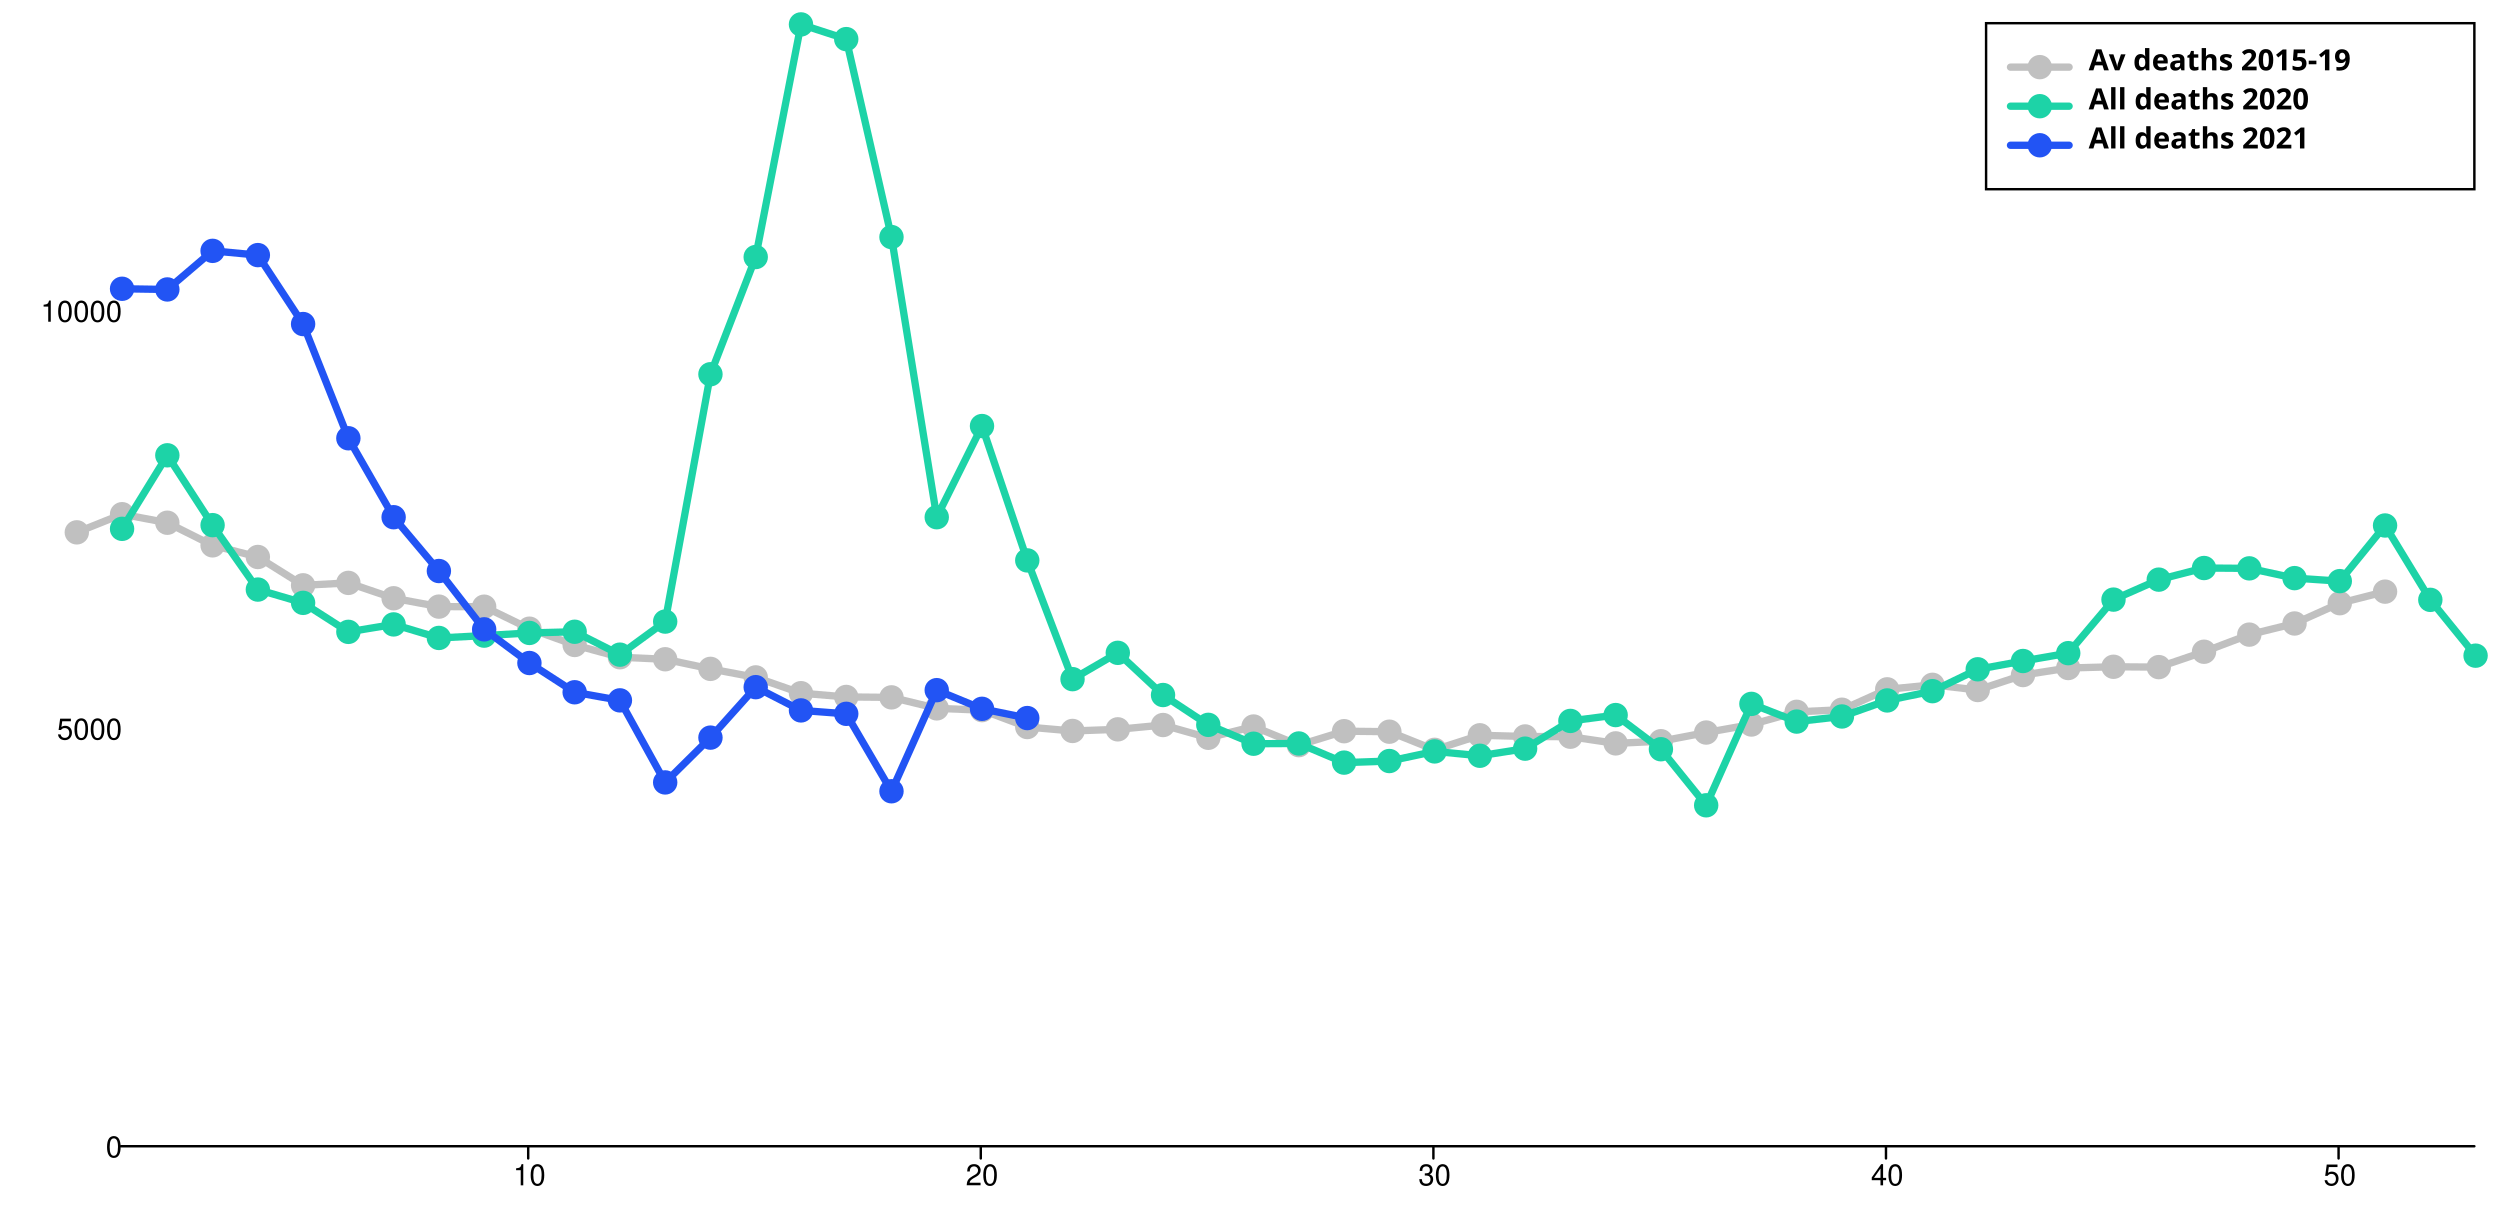
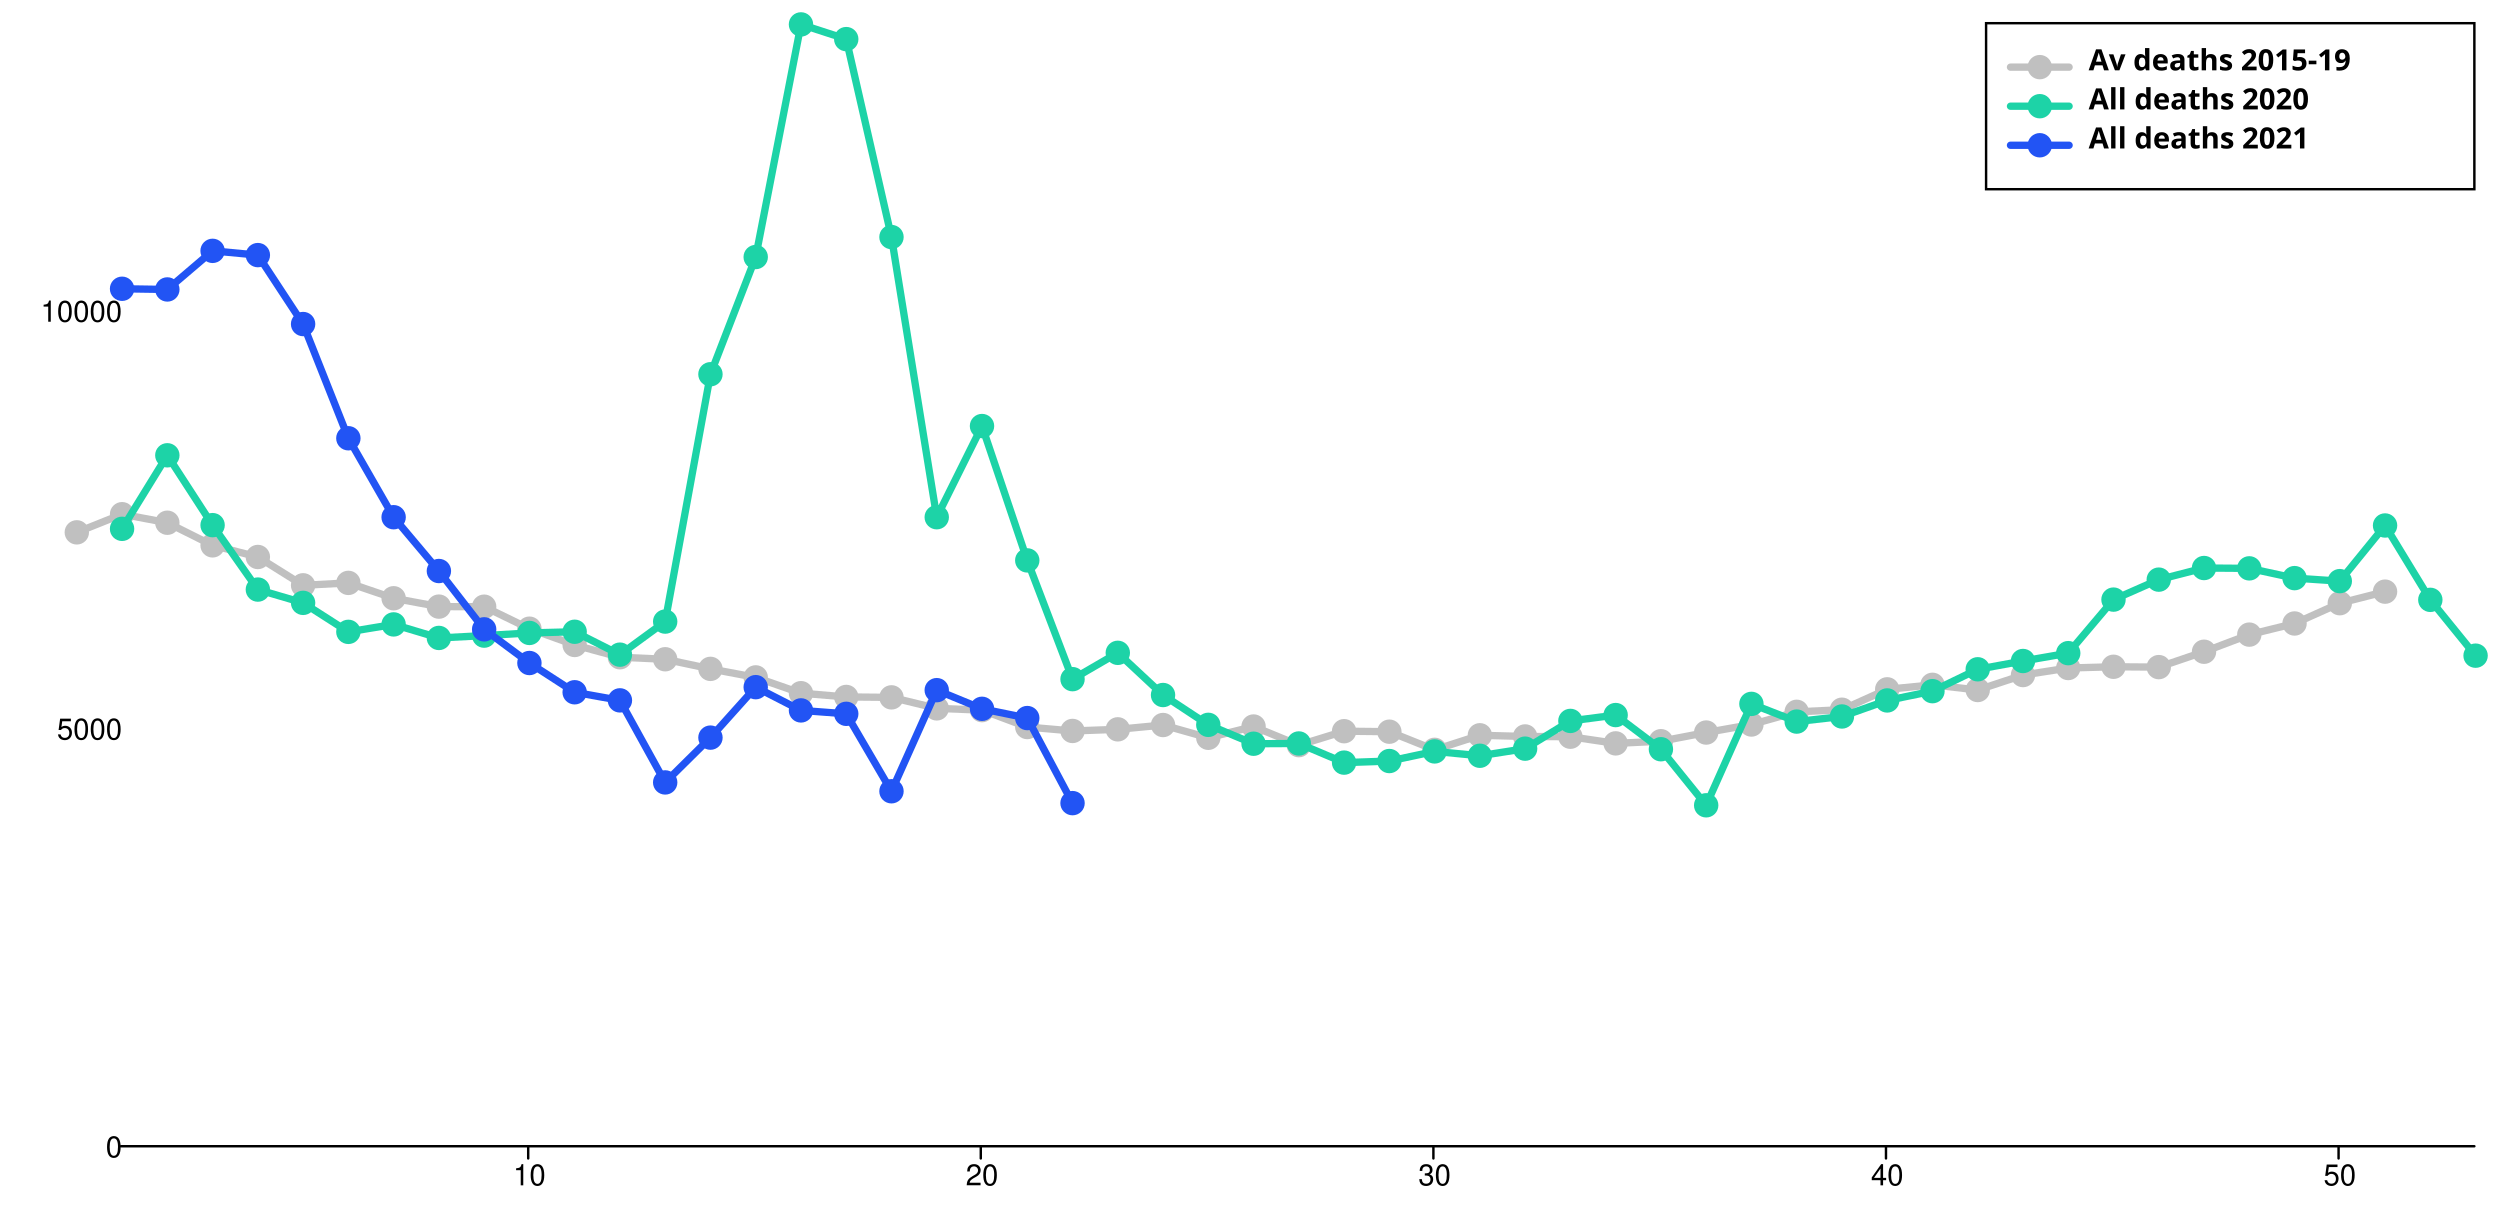
<svg xmlns="http://www.w3.org/2000/svg" width="1024" height="500" viewBox="0 0 1024 500" style="overflow:display" preserveAspectRatio="xMinYMin meet" overflow="visible">
  <defs>
    <style>
	.data-series path.line { fill-opacity: 0; stroke: black; }
	.data-series:hover path.line, .data-series.on path.line { cursor:pointer; }
	.data-series path.line.dotted { stroke-dasharray: 12 20 }
	#baseline:hover path.line, #baseline.on path.line { stroke-width: 5; }
	.data-series-0:hover circle, .data-series-0.on circle { display: inline; cursor:pointer; }
	#all-deaths-2020-over80:hover path.line, #all-deaths-2020-over80.on path.line { stroke-width: 5; }
	.data-series-1:hover circle, .data-series-1.on circle { display: inline; cursor:pointer; }
	#all-deaths-2021-over80:hover path.line, #all-deaths-2021-over80.on path.line { stroke-width: 5; }
	.data-series-2:hover circle, .data-series-2.on circle { display: inline; cursor:pointer; }
	.key rect { fill:transparent;stroke-width:1;stroke:black; }
	.key text { text-anchor:start;dominant-baseline:hanging;font-weight:bold;fill:black;stroke-width:0;font-family:sans-serif; }
	.graph-grid { font-family: "Helvetica Neue",Helvetica,Arial,"Lucida Grande",sans-serif; }
	.graph-grid line { stroke: black; stroke-width: 1; stroke-linecap: round; }
	.graph-grid.graph-grid-x text { text-anchor: middle; dominant-baseline: hanging; transform: translateY(10px); }
	.graph-grid.graph-grid-y text { text-anchor: end; dominant-baseline: middle; transform: translateX(-10px); }
	</style>
  </defs>
  <g class="graph-grid graph-grid-y">
    <line x1="49.50" y1="469.50" x2="1013.50" y2="469.50" data-left="50" />
    <text x="60" y="470" text-anchor="end">0</text>
    <text x="60" y="298.882" text-anchor="end">5000</text>
    <text x="60" y="127.764" text-anchor="end">10000</text>
    <text style="text-anchor:middle;dominant-baseline:hanging;font-weight:bold;transform: translateY(240px) rotate(-90deg);" />
  </g>
  <g class="graph-grid graph-grid-x">
    <line class="tick" x1="216.35" y1="469.50" x2="216.35" y2="474.50" />
    <text x="216.846" y="470" text-anchor="middle">10</text>
    <line class="tick" x1="401.73" y1="469.50" x2="401.73" y2="474.50" />
    <text x="402.231" y="470" text-anchor="middle">20</text>
    <line class="tick" x1="587.12" y1="469.50" x2="587.12" y2="474.50" />
    <text x="587.615" y="470" text-anchor="middle">30</text>
    <line class="tick" x1="772.50" y1="469.50" x2="772.50" y2="474.50" />
    <text x="773" y="470" text-anchor="middle">40</text>
    <line class="tick" x1="957.88" y1="469.50" x2="957.88" y2="474.50" />
    <text x="958.385" y="470" text-anchor="middle">50</text>
    <text style="text-anchor:middle;dominant-baseline:hanging;font-weight:bold;transform: translateY(240px) rotate(-90deg);" />
  </g>
  <g id="baseline" class="data-series data-series-0">
    <path d="M 31.46,218.05L 50.00,210.62L 68.54,214.11L 87.08,223.38L 105.62,228.14L 124.15,239.74L 142.69,238.75L 161.23,245.05L 179.77,248.47L 198.31,248.50L 216.85,257.51L 235.38,264.18L 253.92,269.21L 272.46,270.03L 291.00,273.97L 309.54,277.46L 328.08,283.93L 346.62,285.47L 365.15,285.64L 383.69,290.15L 402.23,290.87L 420.77,297.79L 439.31,299.40L 457.85,298.74L 476.38,296.97L 494.92,302.20L 513.46,297.58L 532.00,305.21L 550.54,299.50L 569.08,299.70L 587.62,307.13L 606.15,301.17L 624.69,301.65L 643.23,301.76L 661.77,304.49L 680.31,303.60L 698.85,300.05L 717.38,296.76L 735.92,291.56L 754.46,290.70L 773.00,282.35L 791.54,280.50L 810.08,282.63L 828.62,276.50L 847.15,273.62L 865.69,273.11L 884.23,273.25L 902.77,266.95L 921.31,259.94L 939.85,255.38L 958.38,247.07L 976.92,242.34" class="line" style="stroke:silver" stroke-width="3" stroke-linecap="round" />
    <circle cx="31.46" cy="218.05" data-y="7362.00" data-x="0" r="5" fill="silver" />
    <circle cx="50.00" cy="210.62" data-y="7579.00" data-x="1" r="5" fill="silver" />
    <circle cx="68.54" cy="214.11" data-y="7477.00" data-x="2" r="5" fill="silver" />
    <circle cx="87.08" cy="223.38" data-y="7206.00" data-x="3" r="5" fill="silver" />
    <circle cx="105.62" cy="228.14" data-y="7067.00" data-x="4" r="5" fill="silver" />
    <circle cx="124.15" cy="239.74" data-y="6728.00" data-x="5" r="5" fill="silver" />
    <circle cx="142.69" cy="238.75" data-y="6757.00" data-x="6" r="5" fill="silver" />
    <circle cx="161.23" cy="245.05" data-y="6573.00" data-x="7" r="5" fill="silver" />
    <circle cx="179.77" cy="248.47" data-y="6473.00" data-x="8" r="5" fill="silver" />
    <circle cx="198.31" cy="248.50" data-y="6472.00" data-x="9" r="5" fill="silver" />
    <circle cx="216.85" cy="257.51" data-y="6209.00" data-x="10" r="5" fill="silver" />
    <circle cx="235.38" cy="264.18" data-y="6014.00" data-x="11" r="5" fill="silver" />
    <circle cx="253.92" cy="269.21" data-y="5867.00" data-x="12" r="5" fill="silver" />
    <circle cx="272.46" cy="270.03" data-y="5843.00" data-x="13" r="5" fill="silver" />
    <circle cx="291.00" cy="273.97" data-y="5728.00" data-x="14" r="5" fill="silver" />
    <circle cx="309.54" cy="277.46" data-y="5626.00" data-x="15" r="5" fill="silver" />
    <circle cx="328.08" cy="283.93" data-y="5437.00" data-x="16" r="5" fill="silver" />
    <circle cx="346.62" cy="285.47" data-y="5392.00" data-x="17" r="5" fill="silver" />
    <circle cx="365.15" cy="285.64" data-y="5387.00" data-x="18" r="5" fill="silver" />
    <circle cx="383.69" cy="290.15" data-y="5255.00" data-x="19" r="5" fill="silver" />
    <circle cx="402.23" cy="290.87" data-y="5234.00" data-x="20" r="5" fill="silver" />
    <circle cx="420.77" cy="297.79" data-y="5032.00" data-x="21" r="5" fill="silver" />
    <circle cx="439.31" cy="299.40" data-y="4985.00" data-x="22" r="5" fill="silver" />
    <circle cx="457.85" cy="298.74" data-y="5004.00" data-x="23" r="5" fill="silver" />
    <circle cx="476.38" cy="296.97" data-y="5056.00" data-x="24" r="5" fill="silver" />
    <circle cx="494.92" cy="302.20" data-y="4903.00" data-x="25" r="5" fill="silver" />
    <circle cx="513.46" cy="297.58" data-y="5038.00" data-x="26" r="5" fill="silver" />
    <circle cx="532.00" cy="305.21" data-y="4815.00" data-x="27" r="5" fill="silver" />
    <circle cx="550.54" cy="299.50" data-y="4982.00" data-x="28" r="5" fill="silver" />
    <circle cx="569.08" cy="299.70" data-y="4976.00" data-x="29" r="5" fill="silver" />
    <circle cx="587.62" cy="307.13" data-y="4759.00" data-x="30" r="5" fill="silver" />
    <circle cx="606.15" cy="301.17" data-y="4933.00" data-x="31" r="5" fill="silver" />
    <circle cx="624.69" cy="301.65" data-y="4919.00" data-x="32" r="5" fill="silver" />
    <circle cx="643.23" cy="301.76" data-y="4916.00" data-x="33" r="5" fill="silver" />
    <circle cx="661.77" cy="304.49" data-y="4836.00" data-x="34" r="5" fill="silver" />
    <circle cx="680.31" cy="303.60" data-y="4862.00" data-x="35" r="5" fill="silver" />
    <circle cx="698.85" cy="300.05" data-y="4966.00" data-x="36" r="5" fill="silver" />
    <circle cx="717.38" cy="296.76" data-y="5062.00" data-x="37" r="5" fill="silver" />
    <circle cx="735.92" cy="291.56" data-y="5214.00" data-x="38" r="5" fill="silver" />
    <circle cx="754.46" cy="290.70" data-y="5239.00" data-x="39" r="5" fill="silver" />
    <circle cx="773.00" cy="282.35" data-y="5483.00" data-x="40" r="5" fill="silver" />
    <circle cx="791.54" cy="280.50" data-y="5537.00" data-x="41" r="5" fill="silver" />
    <circle cx="810.08" cy="282.63" data-y="5475.00" data-x="42" r="5" fill="silver" />
    <circle cx="828.62" cy="276.50" data-y="5654.00" data-x="43" r="5" fill="silver" />
    <circle cx="847.15" cy="273.62" data-y="5738.00" data-x="44" r="5" fill="silver" />
    <circle cx="865.69" cy="273.11" data-y="5753.00" data-x="45" r="5" fill="silver" />
    <circle cx="884.23" cy="273.25" data-y="5749.00" data-x="46" r="5" fill="silver" />
    <circle cx="902.77" cy="266.95" data-y="5933.00" data-x="47" r="5" fill="silver" />
    <circle cx="921.31" cy="259.94" data-y="6138.00" data-x="48" r="5" fill="silver" />
    <circle cx="939.85" cy="255.38" data-y="6271.00" data-x="49" r="5" fill="silver" />
    <circle cx="958.38" cy="247.07" data-y="6514.00" data-x="50" r="5" fill="silver" />
    <circle cx="976.92" cy="242.34" data-y="6652.00" data-x="51" r="5" fill="silver" />
  </g>
  <g id="all-deaths-2020-over80" class="data-series data-series-1">
    <path d="M 50.00,216.61L 68.54,186.49L 87.08,215.10L 105.62,241.49L 124.15,246.93L 142.69,258.81L 161.23,255.76L 179.77,261.30L 198.31,260.35L 216.85,259.25L 235.38,258.77L 253.92,268.15L 272.46,254.60L 291.00,153.29L 309.54,105.28L 328.08,10.00L 346.62,16.02L 365.15,97.10L 383.69,211.85L 402.23,174.51L 420.77,229.54L 439.31,278.18L 457.85,267.40L 476.38,284.68L 494.92,296.90L 513.46,304.63L 532.00,304.53L 550.54,312.37L 569.08,311.72L 587.62,307.78L 606.15,309.56L 624.69,306.65L 643.23,295.29L 661.77,292.89L 680.31,306.89L 698.85,329.85L 717.38,288.31L 735.92,295.56L 754.46,293.47L 773.00,286.90L 791.54,283.10L 810.08,274.14L 828.62,270.75L 847.15,267.53L 865.69,245.60L 884.23,237.42L 902.77,232.66L 921.31,232.80L 939.85,236.80L 958.38,238.03L 976.92,215.24L 995.46,245.70L 1014.00,268.56" class="line" style="stroke:#1DD3A7" stroke-width="3" stroke-linecap="round" />
    <circle cx="50.00" cy="216.61" data-y="7404.00" data-x="1" r="5" fill="#1DD3A7" />
    <circle cx="68.54" cy="186.49" data-y="8284.00" data-x="2" r="5" fill="#1DD3A7" />
    <circle cx="87.08" cy="215.10" data-y="7448.00" data-x="3" r="5" fill="#1DD3A7" />
    <circle cx="105.62" cy="241.49" data-y="6677.00" data-x="4" r="5" fill="#1DD3A7" />
    <circle cx="124.15" cy="246.93" data-y="6518.00" data-x="5" r="5" fill="#1DD3A7" />
    <circle cx="142.69" cy="258.81" data-y="6171.00" data-x="6" r="5" fill="#1DD3A7" />
    <circle cx="161.23" cy="255.76" data-y="6260.00" data-x="7" r="5" fill="#1DD3A7" />
    <circle cx="179.77" cy="261.30" data-y="6098.00" data-x="8" r="5" fill="#1DD3A7" />
    <circle cx="198.31" cy="260.35" data-y="6126.00" data-x="9" r="5" fill="#1DD3A7" />
    <circle cx="216.85" cy="259.25" data-y="6158.00" data-x="10" r="5" fill="#1DD3A7" />
    <circle cx="235.38" cy="258.77" data-y="6172.00" data-x="11" r="5" fill="#1DD3A7" />
    <circle cx="253.92" cy="268.15" data-y="5898.00" data-x="12" r="5" fill="#1DD3A7" />
    <circle cx="272.46" cy="254.60" data-y="6294.00" data-x="13" r="5" fill="#1DD3A7" />
    <circle cx="291.00" cy="153.29" data-y="9254.00" data-x="14" r="5" fill="#1DD3A7" />
    <circle cx="309.54" cy="105.28" data-y="10657.00" data-x="15" r="5" fill="#1DD3A7" />
    <circle cx="328.08" cy="10.00" data-y="13441.00" data-x="16" r="5" fill="#1DD3A7" />
    <circle cx="346.62" cy="16.02" data-y="13265.00" data-x="17" r="5" fill="#1DD3A7" />
    <circle cx="365.15" cy="97.10" data-y="10896.00" data-x="18" r="5" fill="#1DD3A7" />
    <circle cx="383.69" cy="211.85" data-y="7543.00" data-x="19" r="5" fill="#1DD3A7" />
    <circle cx="402.23" cy="174.51" data-y="8634.00" data-x="20" r="5" fill="#1DD3A7" />
    <circle cx="420.77" cy="229.54" data-y="7026.00" data-x="21" r="5" fill="#1DD3A7" />
    <circle cx="439.31" cy="278.18" data-y="5605.00" data-x="22" r="5" fill="#1DD3A7" />
    <circle cx="457.85" cy="267.40" data-y="5920.00" data-x="23" r="5" fill="#1DD3A7" />
    <circle cx="476.38" cy="284.68" data-y="5415.00" data-x="24" r="5" fill="#1DD3A7" />
    <circle cx="494.92" cy="296.90" data-y="5058.00" data-x="25" r="5" fill="#1DD3A7" />
    <circle cx="513.46" cy="304.63" data-y="4832.00" data-x="26" r="5" fill="#1DD3A7" />
    <circle cx="532.00" cy="304.53" data-y="4835.00" data-x="27" r="5" fill="#1DD3A7" />
    <circle cx="550.54" cy="312.37" data-y="4606.00" data-x="28" r="5" fill="#1DD3A7" />
    <circle cx="569.08" cy="311.72" data-y="4625.00" data-x="29" r="5" fill="#1DD3A7" />
    <circle cx="587.62" cy="307.78" data-y="4740.00" data-x="30" r="5" fill="#1DD3A7" />
    <circle cx="606.15" cy="309.56" data-y="4688.00" data-x="31" r="5" fill="#1DD3A7" />
    <circle cx="624.69" cy="306.65" data-y="4773.00" data-x="32" r="5" fill="#1DD3A7" />
    <circle cx="643.23" cy="295.29" data-y="5105.00" data-x="33" r="5" fill="#1DD3A7" />
    <circle cx="661.77" cy="292.89" data-y="5175.00" data-x="34" r="5" fill="#1DD3A7" />
    <circle cx="680.31" cy="306.89" data-y="4766.00" data-x="35" r="5" fill="#1DD3A7" />
    <circle cx="698.85" cy="329.85" data-y="4095.00" data-x="36" r="5" fill="#1DD3A7" />
    <circle cx="717.38" cy="288.31" data-y="5309.00" data-x="37" r="5" fill="#1DD3A7" />
    <circle cx="735.92" cy="295.56" data-y="5097.00" data-x="38" r="5" fill="#1DD3A7" />
    <circle cx="754.46" cy="293.47" data-y="5158.00" data-x="39" r="5" fill="#1DD3A7" />
    <circle cx="773.00" cy="286.90" data-y="5350.00" data-x="40" r="5" fill="#1DD3A7" />
    <circle cx="791.54" cy="283.10" data-y="5461.00" data-x="41" r="5" fill="#1DD3A7" />
    <circle cx="810.08" cy="274.14" data-y="5723.00" data-x="42" r="5" fill="#1DD3A7" />
    <circle cx="828.62" cy="270.75" data-y="5822.00" data-x="43" r="5" fill="#1DD3A7" />
    <circle cx="847.15" cy="267.53" data-y="5916.00" data-x="44" r="5" fill="#1DD3A7" />
    <circle cx="865.69" cy="245.60" data-y="6557.00" data-x="45" r="5" fill="#1DD3A7" />
    <circle cx="884.23" cy="237.42" data-y="6796.00" data-x="46" r="5" fill="#1DD3A7" />
    <circle cx="902.77" cy="232.66" data-y="6935.00" data-x="47" r="5" fill="#1DD3A7" />
    <circle cx="921.31" cy="232.80" data-y="6931.00" data-x="48" r="5" fill="#1DD3A7" />
    <circle cx="939.85" cy="236.80" data-y="6814.00" data-x="49" r="5" fill="#1DD3A7" />
    <circle cx="958.38" cy="238.03" data-y="6778.00" data-x="50" r="5" fill="#1DD3A7" />
    <circle cx="976.92" cy="215.24" data-y="7444.00" data-x="51" r="5" fill="#1DD3A7" />
    <circle cx="995.46" cy="245.70" data-y="6554.00" data-x="52" r="5" fill="#1DD3A7" />
    <circle cx="1014.00" cy="268.56" data-y="5886.00" data-x="53" r="5" fill="#1DD3A7" />
  </g>
  <g id="all-deaths-2021-over80" class="data-series data-series-2">
-     <path d="M 50.00,118.28L 68.54,118.56L 87.08,102.75L 105.62,104.49L 124.15,132.73L 142.69,179.51L 161.23,211.85L 179.77,233.89L 198.31,257.78L 216.85,271.57L 235.38,283.55L 253.92,286.87L 272.46,320.48L 291.00,302.13L 309.54,281.46L 328.08,290.98L 346.62,292.38L 365.15,324.10L 383.69,282.69L 402.23,290.33L 420.77,294.12" class="line" style="stroke:#2254F4" stroke-width="3" stroke-linecap="round" />
+     <path d="M 50.00,118.28L 68.54,118.56L 87.08,102.75L 105.62,104.49L 124.15,132.73L 142.69,179.51L 161.23,211.85L 179.77,233.89L 198.31,257.78L 216.85,271.57L 235.38,283.55L 253.92,286.87L 272.46,320.48L 291.00,302.13L 309.54,281.46L 328.08,290.98L 346.62,292.38L 365.15,324.10L 383.69,282.69L 402.23,290.33L 420.77,294.12L 439.31,328.96" class="line" style="stroke:#2254F4" stroke-width="3" stroke-linecap="round" />
    <circle cx="50.00" cy="118.28" data-y="10277.00" data-x="1" r="5" fill="#2254F4" />
    <circle cx="68.54" cy="118.56" data-y="10269.00" data-x="2" r="5" fill="#2254F4" />
    <circle cx="87.08" cy="102.75" data-y="10731.00" data-x="3" r="5" fill="#2254F4" />
    <circle cx="105.62" cy="104.49" data-y="10680.00" data-x="4" r="5" fill="#2254F4" />
    <circle cx="124.15" cy="132.73" data-y="9855.00" data-x="5" r="5" fill="#2254F4" />
    <circle cx="142.69" cy="179.51" data-y="8488.00" data-x="6" r="5" fill="#2254F4" />
    <circle cx="161.23" cy="211.85" data-y="7543.00" data-x="7" r="5" fill="#2254F4" />
    <circle cx="179.77" cy="233.89" data-y="6899.00" data-x="8" r="5" fill="#2254F4" />
    <circle cx="198.31" cy="257.78" data-y="6201.00" data-x="9" r="5" fill="#2254F4" />
    <circle cx="216.85" cy="271.57" data-y="5798.00" data-x="10" r="5" fill="#2254F4" />
    <circle cx="235.38" cy="283.55" data-y="5448.00" data-x="11" r="5" fill="#2254F4" />
    <circle cx="253.92" cy="286.87" data-y="5351.00" data-x="12" r="5" fill="#2254F4" />
    <circle cx="272.46" cy="320.48" data-y="4369.00" data-x="13" r="5" fill="#2254F4" />
    <circle cx="291.00" cy="302.13" data-y="4905.00" data-x="14" r="5" fill="#2254F4" />
    <circle cx="309.54" cy="281.46" data-y="5509.00" data-x="15" r="5" fill="#2254F4" />
    <circle cx="328.08" cy="290.98" data-y="5231.00" data-x="16" r="5" fill="#2254F4" />
    <circle cx="346.62" cy="292.38" data-y="5190.00" data-x="17" r="5" fill="#2254F4" />
    <circle cx="365.15" cy="324.10" data-y="4263.00" data-x="18" r="5" fill="#2254F4" />
    <circle cx="383.69" cy="282.69" data-y="5473.00" data-x="19" r="5" fill="#2254F4" />
    <circle cx="402.23" cy="290.33" data-y="5250.00" data-x="20" r="5" fill="#2254F4" />
    <circle cx="420.77" cy="294.12" data-y="5139.00" data-x="21" r="5" fill="#2254F4" />
+     <circle cx="439.31" cy="328.96" data-y="4121.00" data-x="22" r="5" fill="#2254F4" />
  </g>
  <g class="key">
    <rect x="813.5" y="9.5" width="200" height="68" />
    <g id="baseline-key">&gt;	<text x="823.5" y="19.5">
        <tspan dx="32" dy="0">Av deaths 2015-19</tspan>
      </text>
      <path d="M823.50,27.50 l 24 0" class="line" style="stroke:silver" stroke-width="3" stroke-linecap="round" />
      <circle cx="835.50" cy="27.50" r="5" fill="silver" />
    </g>
    <g id="all-deaths-2020-over80-key">&gt;	<text x="823.5" y="35.5">
        <tspan dx="32" dy="0">All deaths 2020</tspan>
      </text>
      <path d="M823.50,43.50 l 24 0" class="line" style="stroke:#1DD3A7" stroke-width="3" stroke-linecap="round" />
      <circle cx="835.50" cy="43.50" r="5" fill="#1DD3A7" />
    </g>
    <g id="all-deaths-2021-over80-key">&gt;	<text x="823.5" y="51.5">
        <tspan dx="32" dy="0">All deaths 2021</tspan>
      </text>
      <path d="M823.50,59.50 l 24 0" class="line" style="stroke:#2254F4" stroke-width="3" stroke-linecap="round" />
      <circle cx="835.50" cy="59.50" r="5" fill="#2254F4" />
    </g>
  </g>
</svg>
